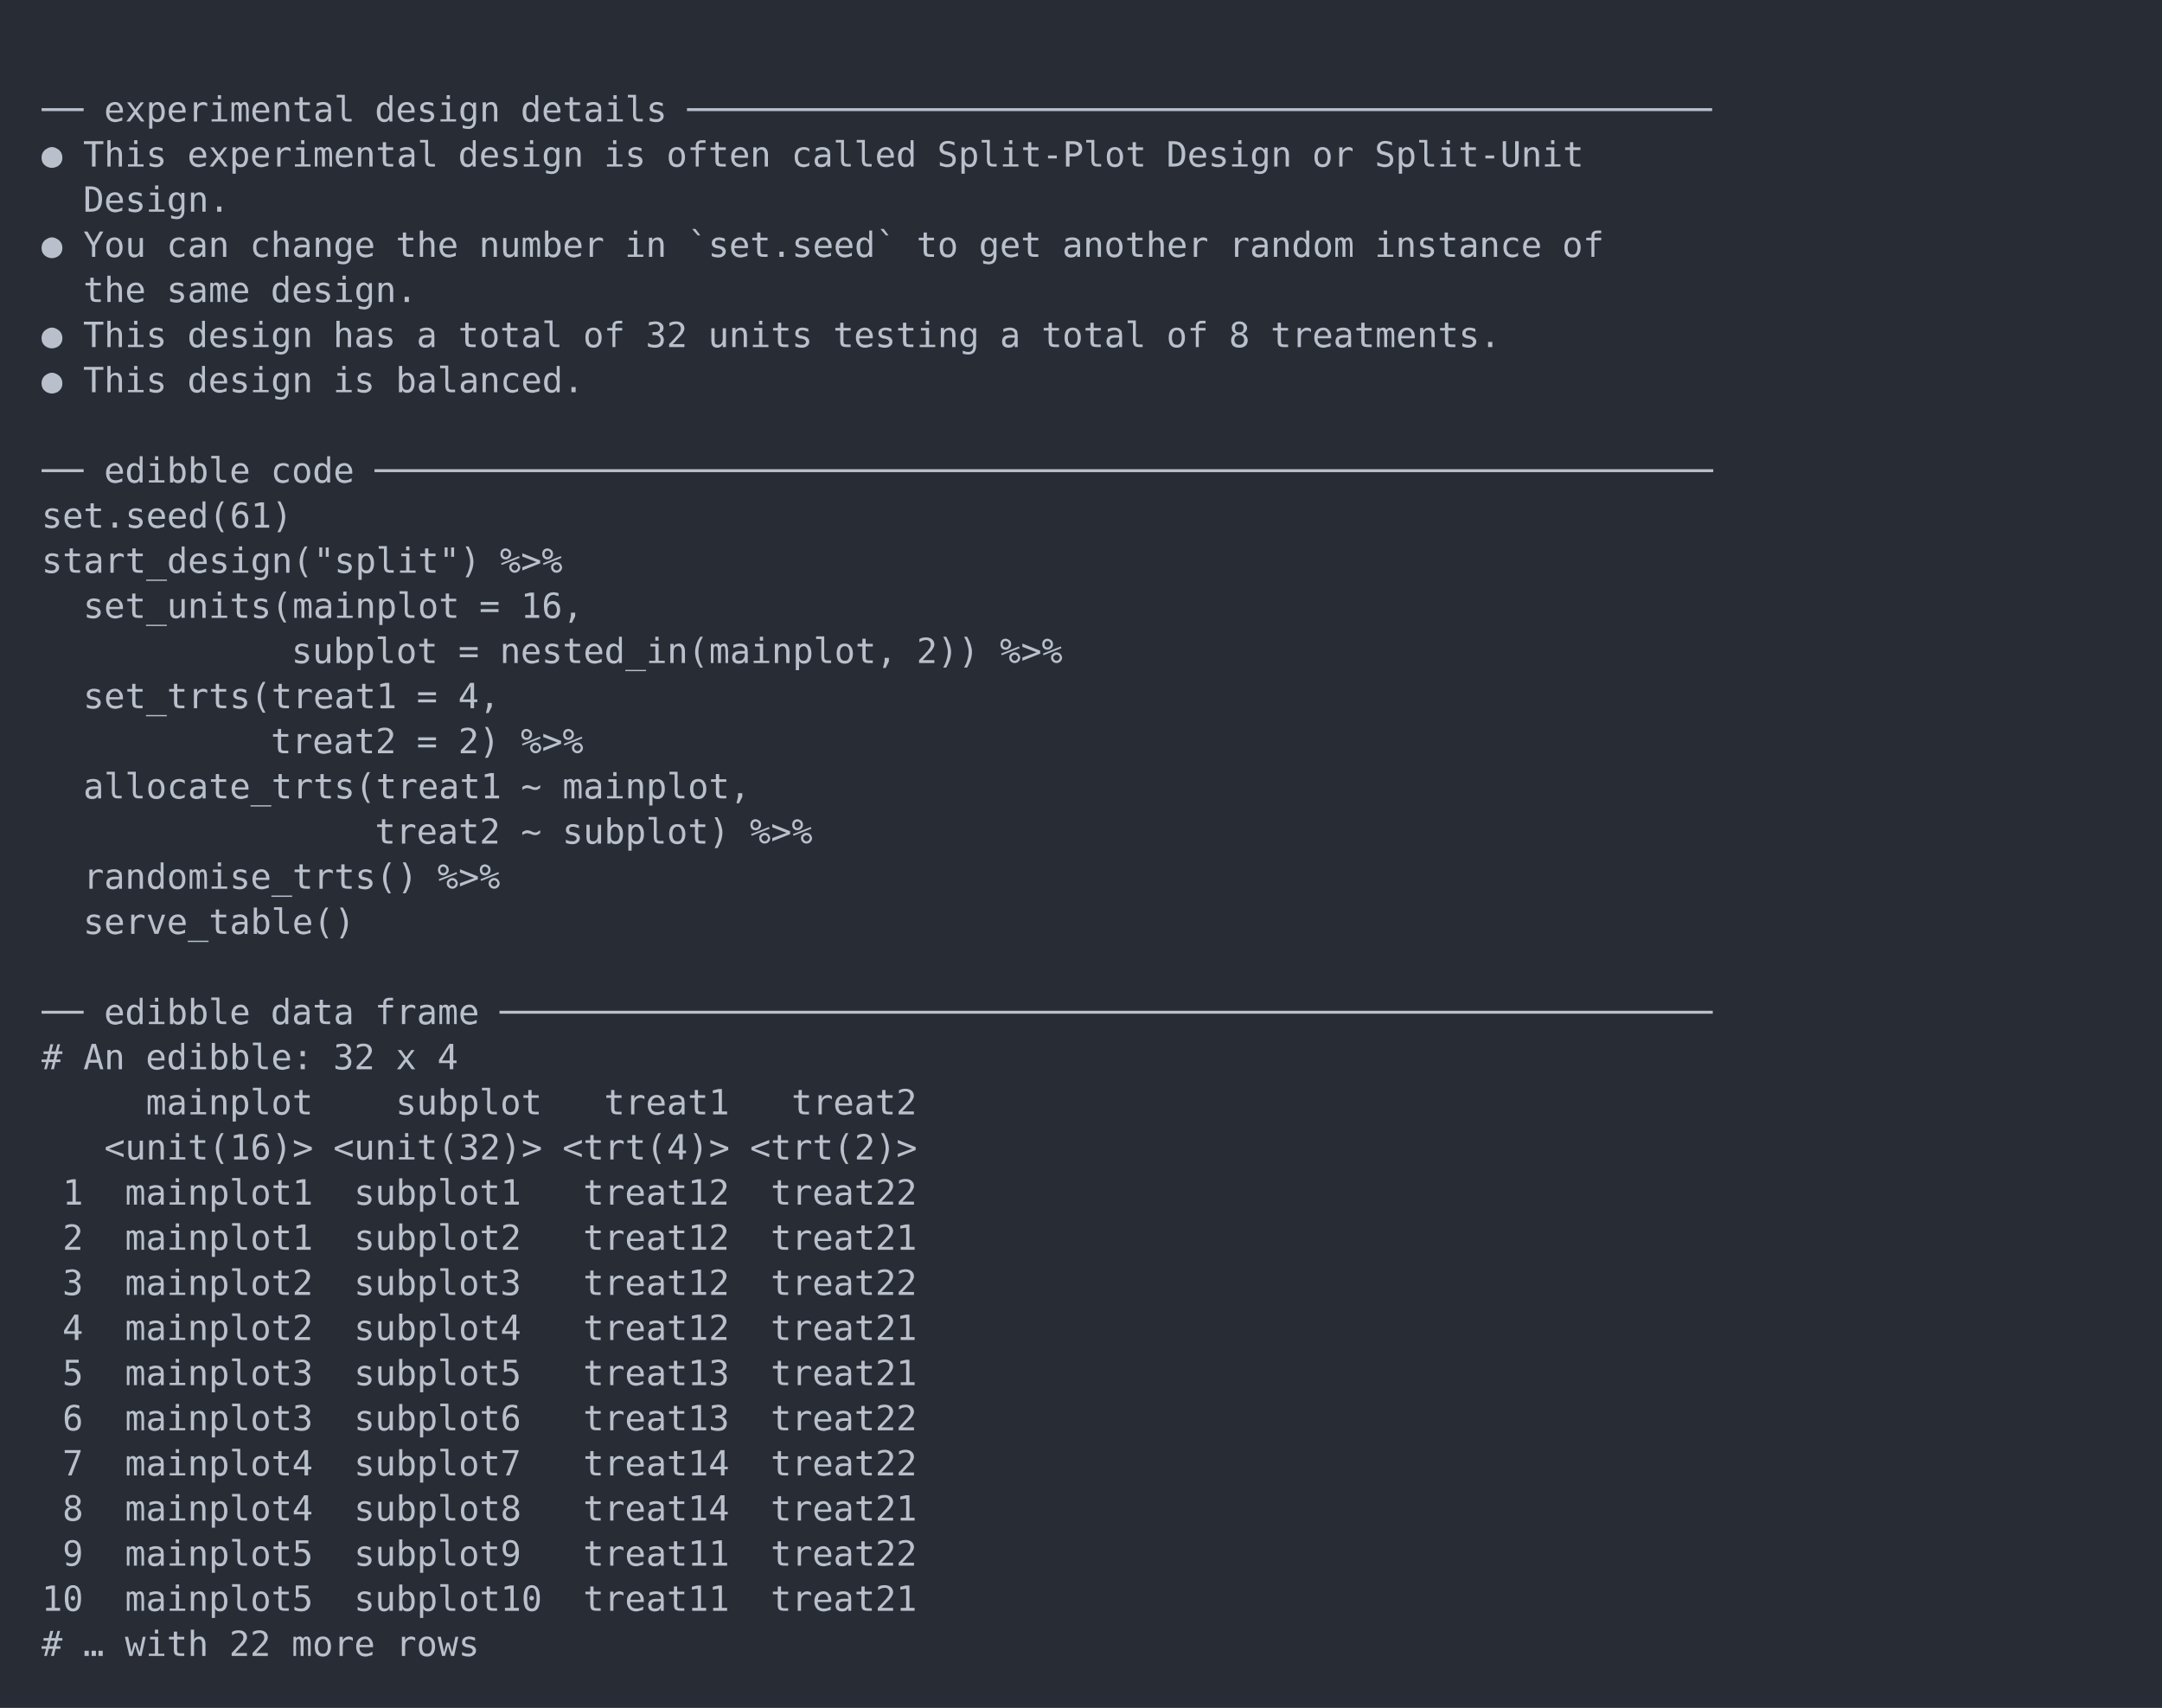
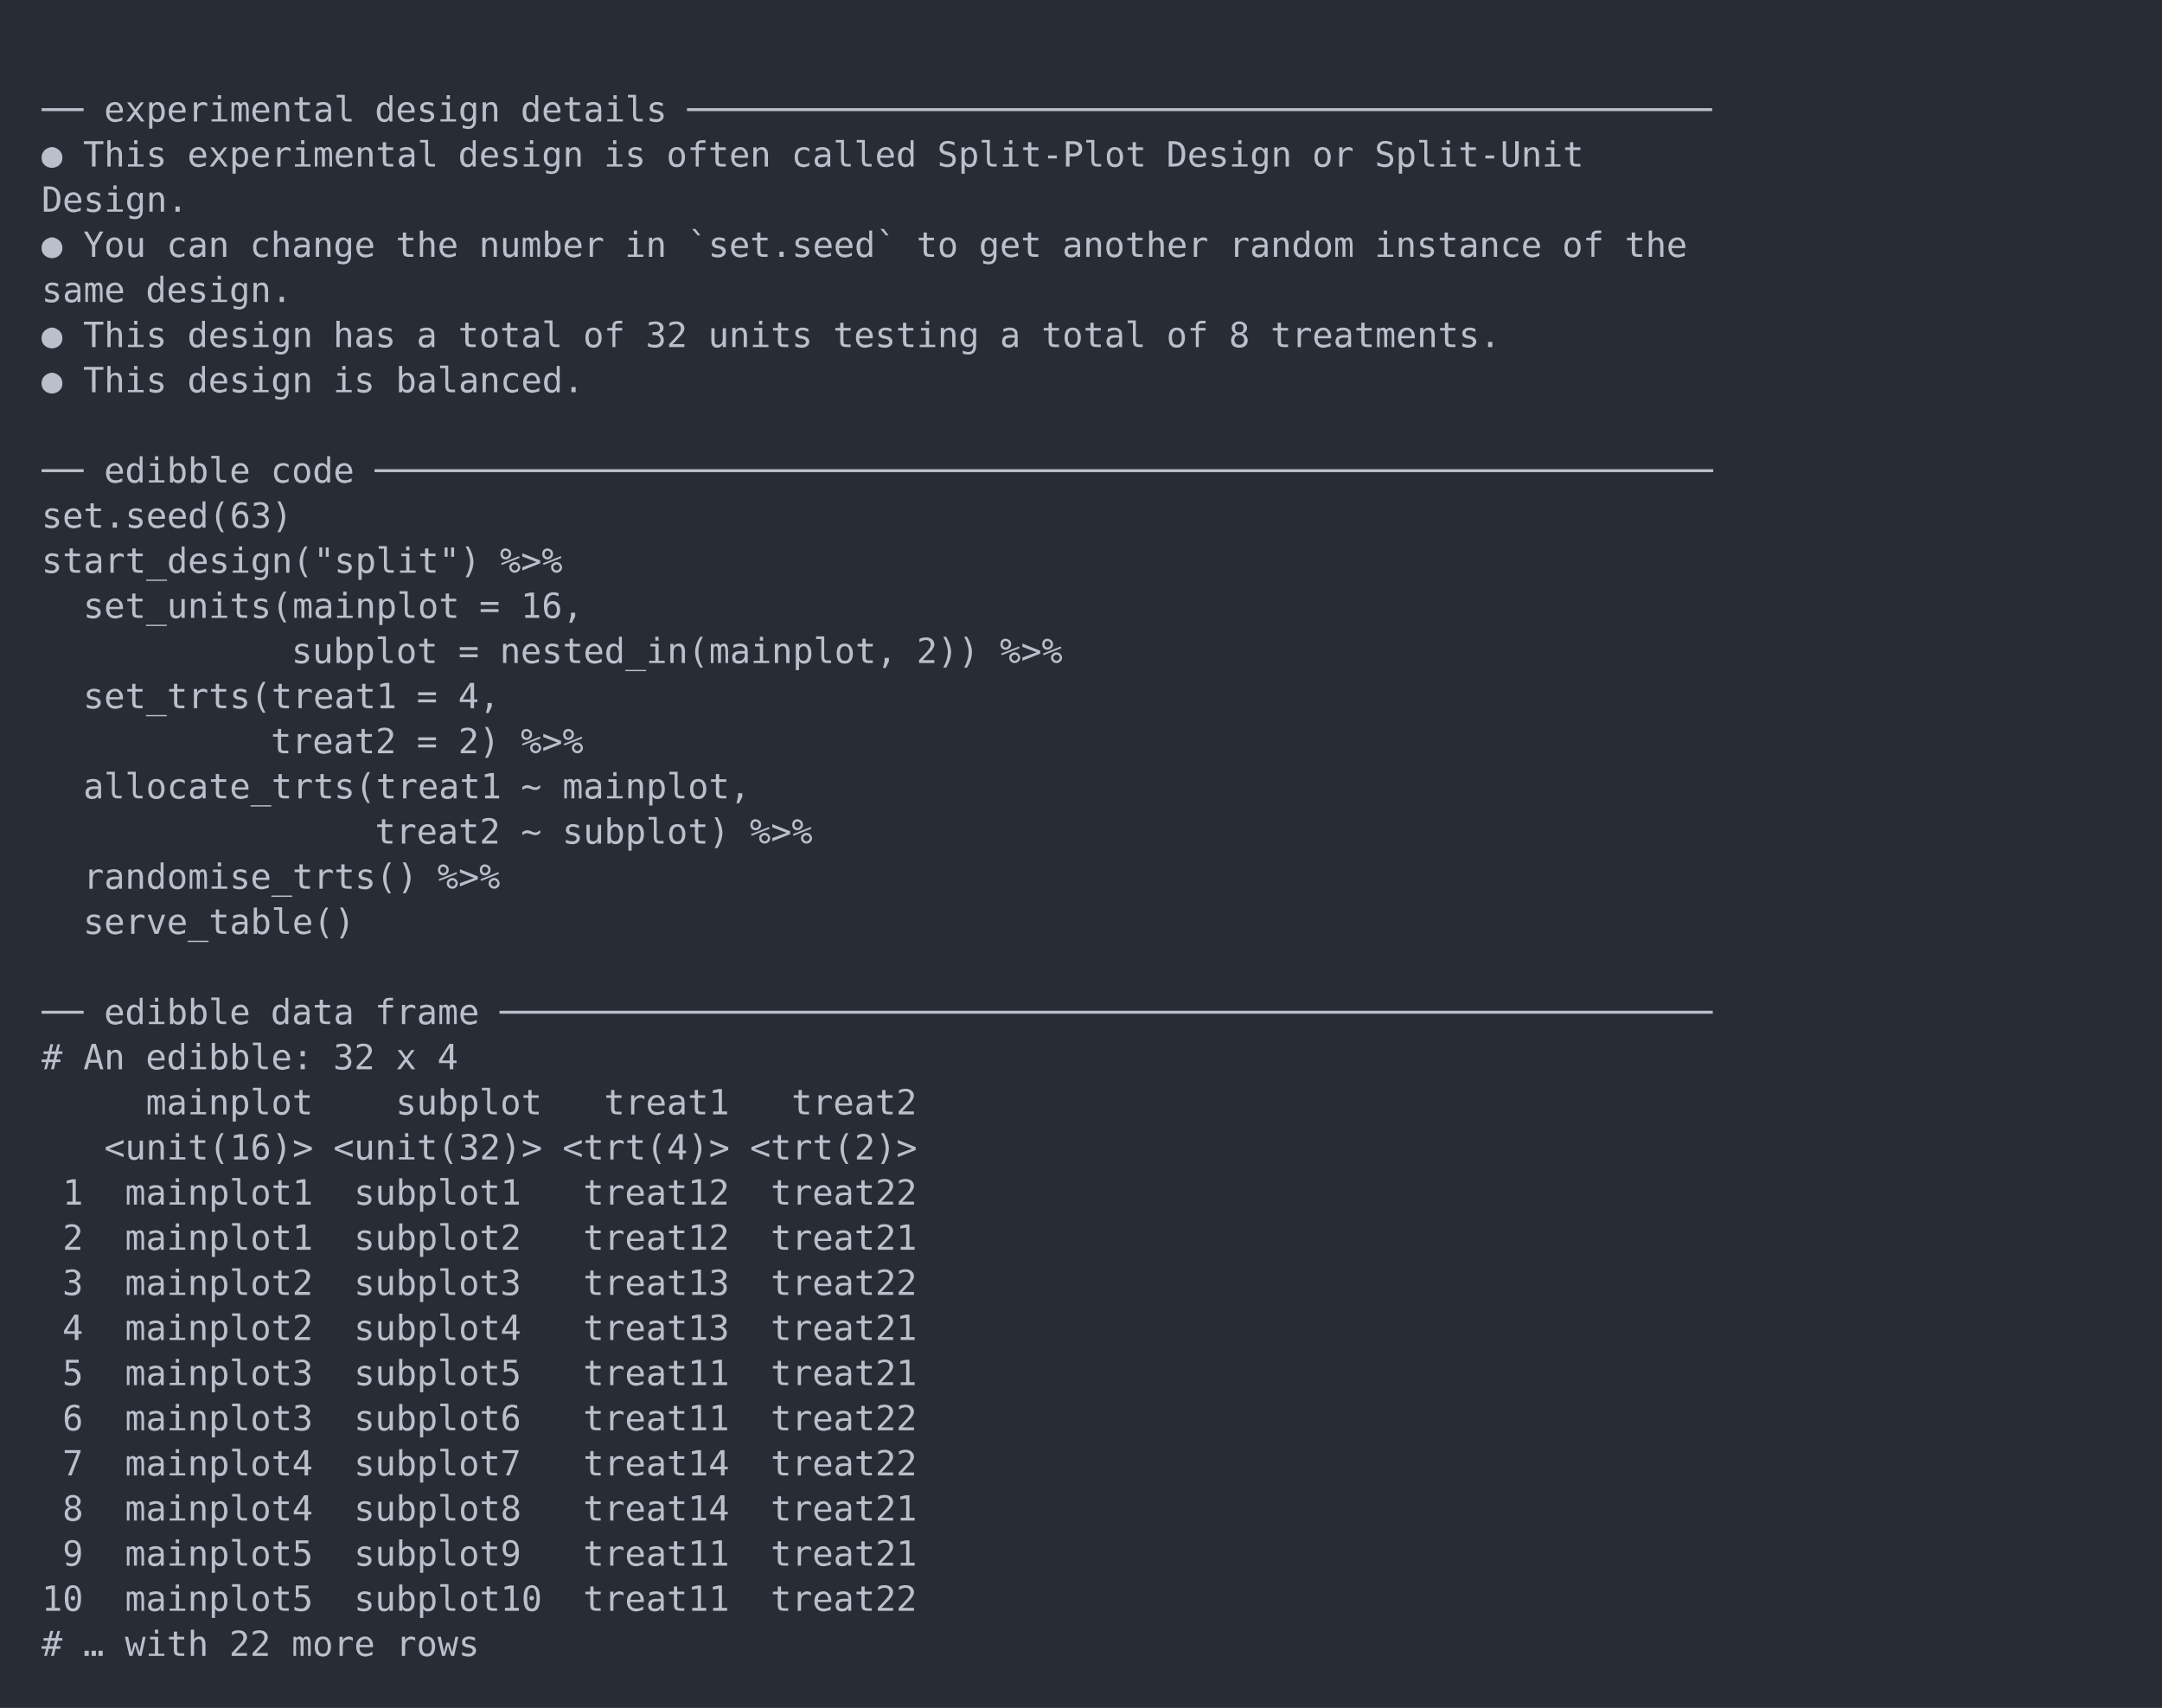
<svg xmlns="http://www.w3.org/2000/svg" xmlns:xlink="http://www.w3.org/1999/xlink" width="1040" height="821.56">
  <rect width="1040" height="821.56" rx="0" ry="0" class="a" />
  <svg height="781.56" viewBox="0 0 100 78.156" width="1000" x="20" y="20">
    <style>.a{fill:rgb(40,45,53)}.b{font-family:'Fira Code',Monaco,Consolas,Menlo,'Bitstream Vera Sans Mono','Powerline Symbols',monospace}.c{fill:transparent}.d{fill:rgb(185,192,203);white-space:pre}</style>
    <g font-family="'Fira Code',Monaco,Consolas,Menlo,'Bitstream Vera Sans Mono','Powerline Symbols',monospace" font-size="1.67" class="b">
      <defs>
        <symbol id="a">
          <rect height="37" width="100" x="0" y="0" class="c" />
        </symbol>
      </defs>
      <rect height="78.156" width="100" class="a" />
      <svg x="0" y="0" width="100">
        <svg x="0">
          <use xlink:href="#a" />
          <text x="0" y="3.841" class="d">──</text>
          <text x="3.006" y="3.841" class="d">experimental</text>
          <text x="16.032" y="3.841" class="d">design</text>
          <text x="23.046" y="3.841" class="d">details</text>
          <text x="31.062" y="3.841" class="d">─────────────────────────────────────────────────</text>
          <text x="0" y="6.012" class="d">●</text>
          <text x="2.004" y="6.012" class="d">This</text>
          <text x="7.014" y="6.012" class="d">experimental</text>
          <text x="20.04" y="6.012" class="d">design</text>
          <text x="27.054" y="6.012" class="d">is</text>
          <text x="30.06" y="6.012" class="d">often</text>
          <text x="36.072" y="6.012" class="d">called</text>
          <text x="43.086" y="6.012" class="d">Split-Plot</text>
          <text x="54.108" y="6.012" class="d">Design</text>
          <text x="61.122" y="6.012" class="d">or</text>
          <text x="64.128" y="6.012" class="d">Split-Unit</text>
-           <text x="2.004" y="8.183" class="d">Design.</text>
+           <text x="0" y="8.183" class="d">Design.</text>
          <text x="0" y="10.354" class="d">●</text>
          <text x="2.004" y="10.354" class="d">You</text>
          <text x="6.012" y="10.354" class="d">can</text>
          <text x="10.02" y="10.354" class="d">change</text>
          <text x="17.034" y="10.354" class="d">the</text>
          <text x="21.042" y="10.354" class="d">number</text>
          <text x="28.056" y="10.354" class="d">in</text>
          <text x="31.062" y="10.354" class="d">`set.seed`</text>
          <text x="42.084" y="10.354" class="d">to</text>
          <text x="45.09" y="10.354" class="d">get</text>
          <text x="49.098" y="10.354" class="d">another</text>
          <text x="57.114" y="10.354" class="d">random</text>
          <text x="64.128" y="10.354" class="d">instance</text>
          <text x="73.146" y="10.354" class="d">of</text>
-           <text x="2.004" y="12.525" class="d">the</text>
-           <text x="6.012" y="12.525" class="d">same</text>
-           <text x="11.022" y="12.525" class="d">design.</text>
+           <text x="76.152" y="10.354" class="d">the</text>
+           <text x="0" y="12.525" class="d">same</text>
+           <text x="5.01" y="12.525" class="d">design.</text>
          <text x="0" y="14.696" class="d">●</text>
          <text x="2.004" y="14.696" class="d">This</text>
          <text x="7.014" y="14.696" class="d">design</text>
          <text x="14.028" y="14.696" class="d">has</text>
          <text x="18.036" y="14.696" class="d">a</text>
          <text x="20.04" y="14.696" class="d">total</text>
          <text x="26.052" y="14.696" class="d">of</text>
          <text x="29.058" y="14.696" class="d">32</text>
          <text x="32.064" y="14.696" class="d">units</text>
          <text x="38.076" y="14.696" class="d">testing</text>
          <text x="46.092" y="14.696" class="d">a</text>
          <text x="48.096" y="14.696" class="d">total</text>
          <text x="54.108" y="14.696" class="d">of</text>
          <text x="57.114" y="14.696" class="d">8</text>
          <text x="59.118" y="14.696" class="d">treatments.</text>
          <text x="0" y="16.867" class="d">●</text>
          <text x="2.004" y="16.867" class="d">This</text>
          <text x="7.014" y="16.867" class="d">design</text>
          <text x="14.028" y="16.867" class="d">is</text>
          <text x="17.034" y="16.867" class="d">balanced.</text>
          <text x="0" y="21.209" class="d">──</text>
          <text x="3.006" y="21.209" class="d">edibble</text>
          <text x="11.022" y="21.209" class="d">code</text>
          <text x="16.032" y="21.209" class="d">────────────────────────────────────────────────────────────────</text>
-           <text x="0" y="23.38" class="d">set.seed(61)</text>
+           <text x="0" y="23.38" class="d">set.seed(63)</text>
          <text x="0" y="25.551" class="d">start_design("split")</text>
          <text x="22.044" y="25.551" class="d">%&gt;%</text>
          <text x="2.004" y="27.722" class="d">set_units(mainplot</text>
          <text x="21.042" y="27.722" class="d">=</text>
          <text x="23.046" y="27.722" class="d">16,</text>
          <text x="12.024" y="29.893" class="d">subplot</text>
          <text x="20.04" y="29.893" class="d">=</text>
          <text x="22.044" y="29.893" class="d">nested_in(mainplot,</text>
          <text x="42.084" y="29.893" class="d">2))</text>
          <text x="46.092" y="29.893" class="d">%&gt;%</text>
          <text x="2.004" y="32.064" class="d">set_trts(treat1</text>
          <text x="18.036" y="32.064" class="d">=</text>
          <text x="20.04" y="32.064" class="d">4,</text>
          <text x="11.022" y="34.235" class="d">treat2</text>
          <text x="18.036" y="34.235" class="d">=</text>
          <text x="20.04" y="34.235" class="d">2)</text>
          <text x="23.046" y="34.235" class="d">%&gt;%</text>
          <text x="2.004" y="36.406" class="d">allocate_trts(treat1</text>
          <text x="23.046" y="36.406" class="d">~</text>
          <text x="25.05" y="36.406" class="d">mainplot,</text>
          <text x="16.032" y="38.577" class="d">treat2</text>
          <text x="23.046" y="38.577" class="d">~</text>
          <text x="25.05" y="38.577" class="d">subplot)</text>
          <text x="34.068" y="38.577" class="d">%&gt;%</text>
          <text x="2.004" y="40.748" class="d">randomise_trts()</text>
          <text x="19.038" y="40.748" class="d">%&gt;%</text>
          <text x="2.004" y="42.919" class="d">serve_table()</text>
          <text x="0" y="47.261" class="d">──</text>
          <text x="3.006" y="47.261" class="d">edibble</text>
          <text x="11.022" y="47.261" class="d">data</text>
          <text x="16.032" y="47.261" class="d">frame</text>
          <text x="22.044" y="47.261" class="d">──────────────────────────────────────────────────────────</text>
          <text x="0" y="49.432" class="d">#</text>
          <text x="2.004" y="49.432" class="d">An</text>
          <text x="5.01" y="49.432" class="d">edibble:</text>
          <text x="14.028" y="49.432" class="d">32</text>
          <text x="17.034" y="49.432" class="d">x</text>
          <text x="19.038" y="49.432" class="d">4</text>
          <text x="5.01" y="51.603" class="d">mainplot</text>
          <text x="17.034" y="51.603" class="d">subplot</text>
          <text x="27.054" y="51.603" class="d">treat1</text>
          <text x="36.072" y="51.603" class="d">treat2</text>
          <text x="3.006" y="53.774" class="d">&lt;unit(16)&gt;</text>
          <text x="14.028" y="53.774" class="d">&lt;unit(32)&gt;</text>
          <text x="25.05" y="53.774" class="d">&lt;trt(4)&gt;</text>
          <text x="34.068" y="53.774" class="d">&lt;trt(2)&gt;</text>
          <text x="1.002" y="55.945" class="d">1</text>
          <text x="4.008" y="55.945" class="d">mainplot1</text>
          <text x="15.03" y="55.945" class="d">subplot1</text>
          <text x="26.052" y="55.945" class="d">treat12</text>
          <text x="35.07" y="55.945" class="d">treat22</text>
          <text x="1.002" y="58.116" class="d">2</text>
          <text x="4.008" y="58.116" class="d">mainplot1</text>
          <text x="15.03" y="58.116" class="d">subplot2</text>
          <text x="26.052" y="58.116" class="d">treat12</text>
          <text x="35.07" y="58.116" class="d">treat21</text>
          <text x="1.002" y="60.287" class="d">3</text>
          <text x="4.008" y="60.287" class="d">mainplot2</text>
          <text x="15.03" y="60.287" class="d">subplot3</text>
-           <text x="26.052" y="60.287" class="d">treat12</text>
+           <text x="26.052" y="60.287" class="d">treat13</text>
          <text x="35.07" y="60.287" class="d">treat22</text>
          <text x="1.002" y="62.458" class="d">4</text>
          <text x="4.008" y="62.458" class="d">mainplot2</text>
          <text x="15.03" y="62.458" class="d">subplot4</text>
-           <text x="26.052" y="62.458" class="d">treat12</text>
+           <text x="26.052" y="62.458" class="d">treat13</text>
          <text x="35.07" y="62.458" class="d">treat21</text>
          <text x="1.002" y="64.629" class="d">5</text>
          <text x="4.008" y="64.629" class="d">mainplot3</text>
          <text x="15.03" y="64.629" class="d">subplot5</text>
-           <text x="26.052" y="64.629" class="d">treat13</text>
+           <text x="26.052" y="64.629" class="d">treat11</text>
          <text x="35.07" y="64.629" class="d">treat21</text>
          <text x="1.002" y="66.8" class="d">6</text>
          <text x="4.008" y="66.8" class="d">mainplot3</text>
          <text x="15.03" y="66.8" class="d">subplot6</text>
-           <text x="26.052" y="66.8" class="d">treat13</text>
+           <text x="26.052" y="66.8" class="d">treat11</text>
          <text x="35.07" y="66.8" class="d">treat22</text>
          <text x="1.002" y="68.971" class="d">7</text>
          <text x="4.008" y="68.971" class="d">mainplot4</text>
          <text x="15.03" y="68.971" class="d">subplot7</text>
          <text x="26.052" y="68.971" class="d">treat14</text>
          <text x="35.07" y="68.971" class="d">treat22</text>
          <text x="1.002" y="71.142" class="d">8</text>
          <text x="4.008" y="71.142" class="d">mainplot4</text>
          <text x="15.03" y="71.142" class="d">subplot8</text>
          <text x="26.052" y="71.142" class="d">treat14</text>
          <text x="35.07" y="71.142" class="d">treat21</text>
          <text x="1.002" y="73.313" class="d">9</text>
          <text x="4.008" y="73.313" class="d">mainplot5</text>
          <text x="15.03" y="73.313" class="d">subplot9</text>
          <text x="26.052" y="73.313" class="d">treat11</text>
-           <text x="35.07" y="73.313" class="d">treat22</text>
+           <text x="35.07" y="73.313" class="d">treat21</text>
          <text x="0" y="75.484" class="d">10</text>
          <text x="4.008" y="75.484" class="d">mainplot5</text>
          <text x="15.03" y="75.484" class="d">subplot10</text>
          <text x="26.052" y="75.484" class="d">treat11</text>
-           <text x="35.07" y="75.484" class="d">treat21</text>
+           <text x="35.07" y="75.484" class="d">treat22</text>
          <text x="0" y="77.655" class="d">#</text>
          <text x="2.004" y="77.655" class="d">…</text>
          <text x="4.008" y="77.655" class="d">with</text>
          <text x="9.018" y="77.655" class="d">22</text>
          <text x="12.024" y="77.655" class="d">more</text>
          <text x="17.034" y="77.655" class="d">rows</text>
        </svg>
      </svg>
    </g>
  </svg>
</svg>
